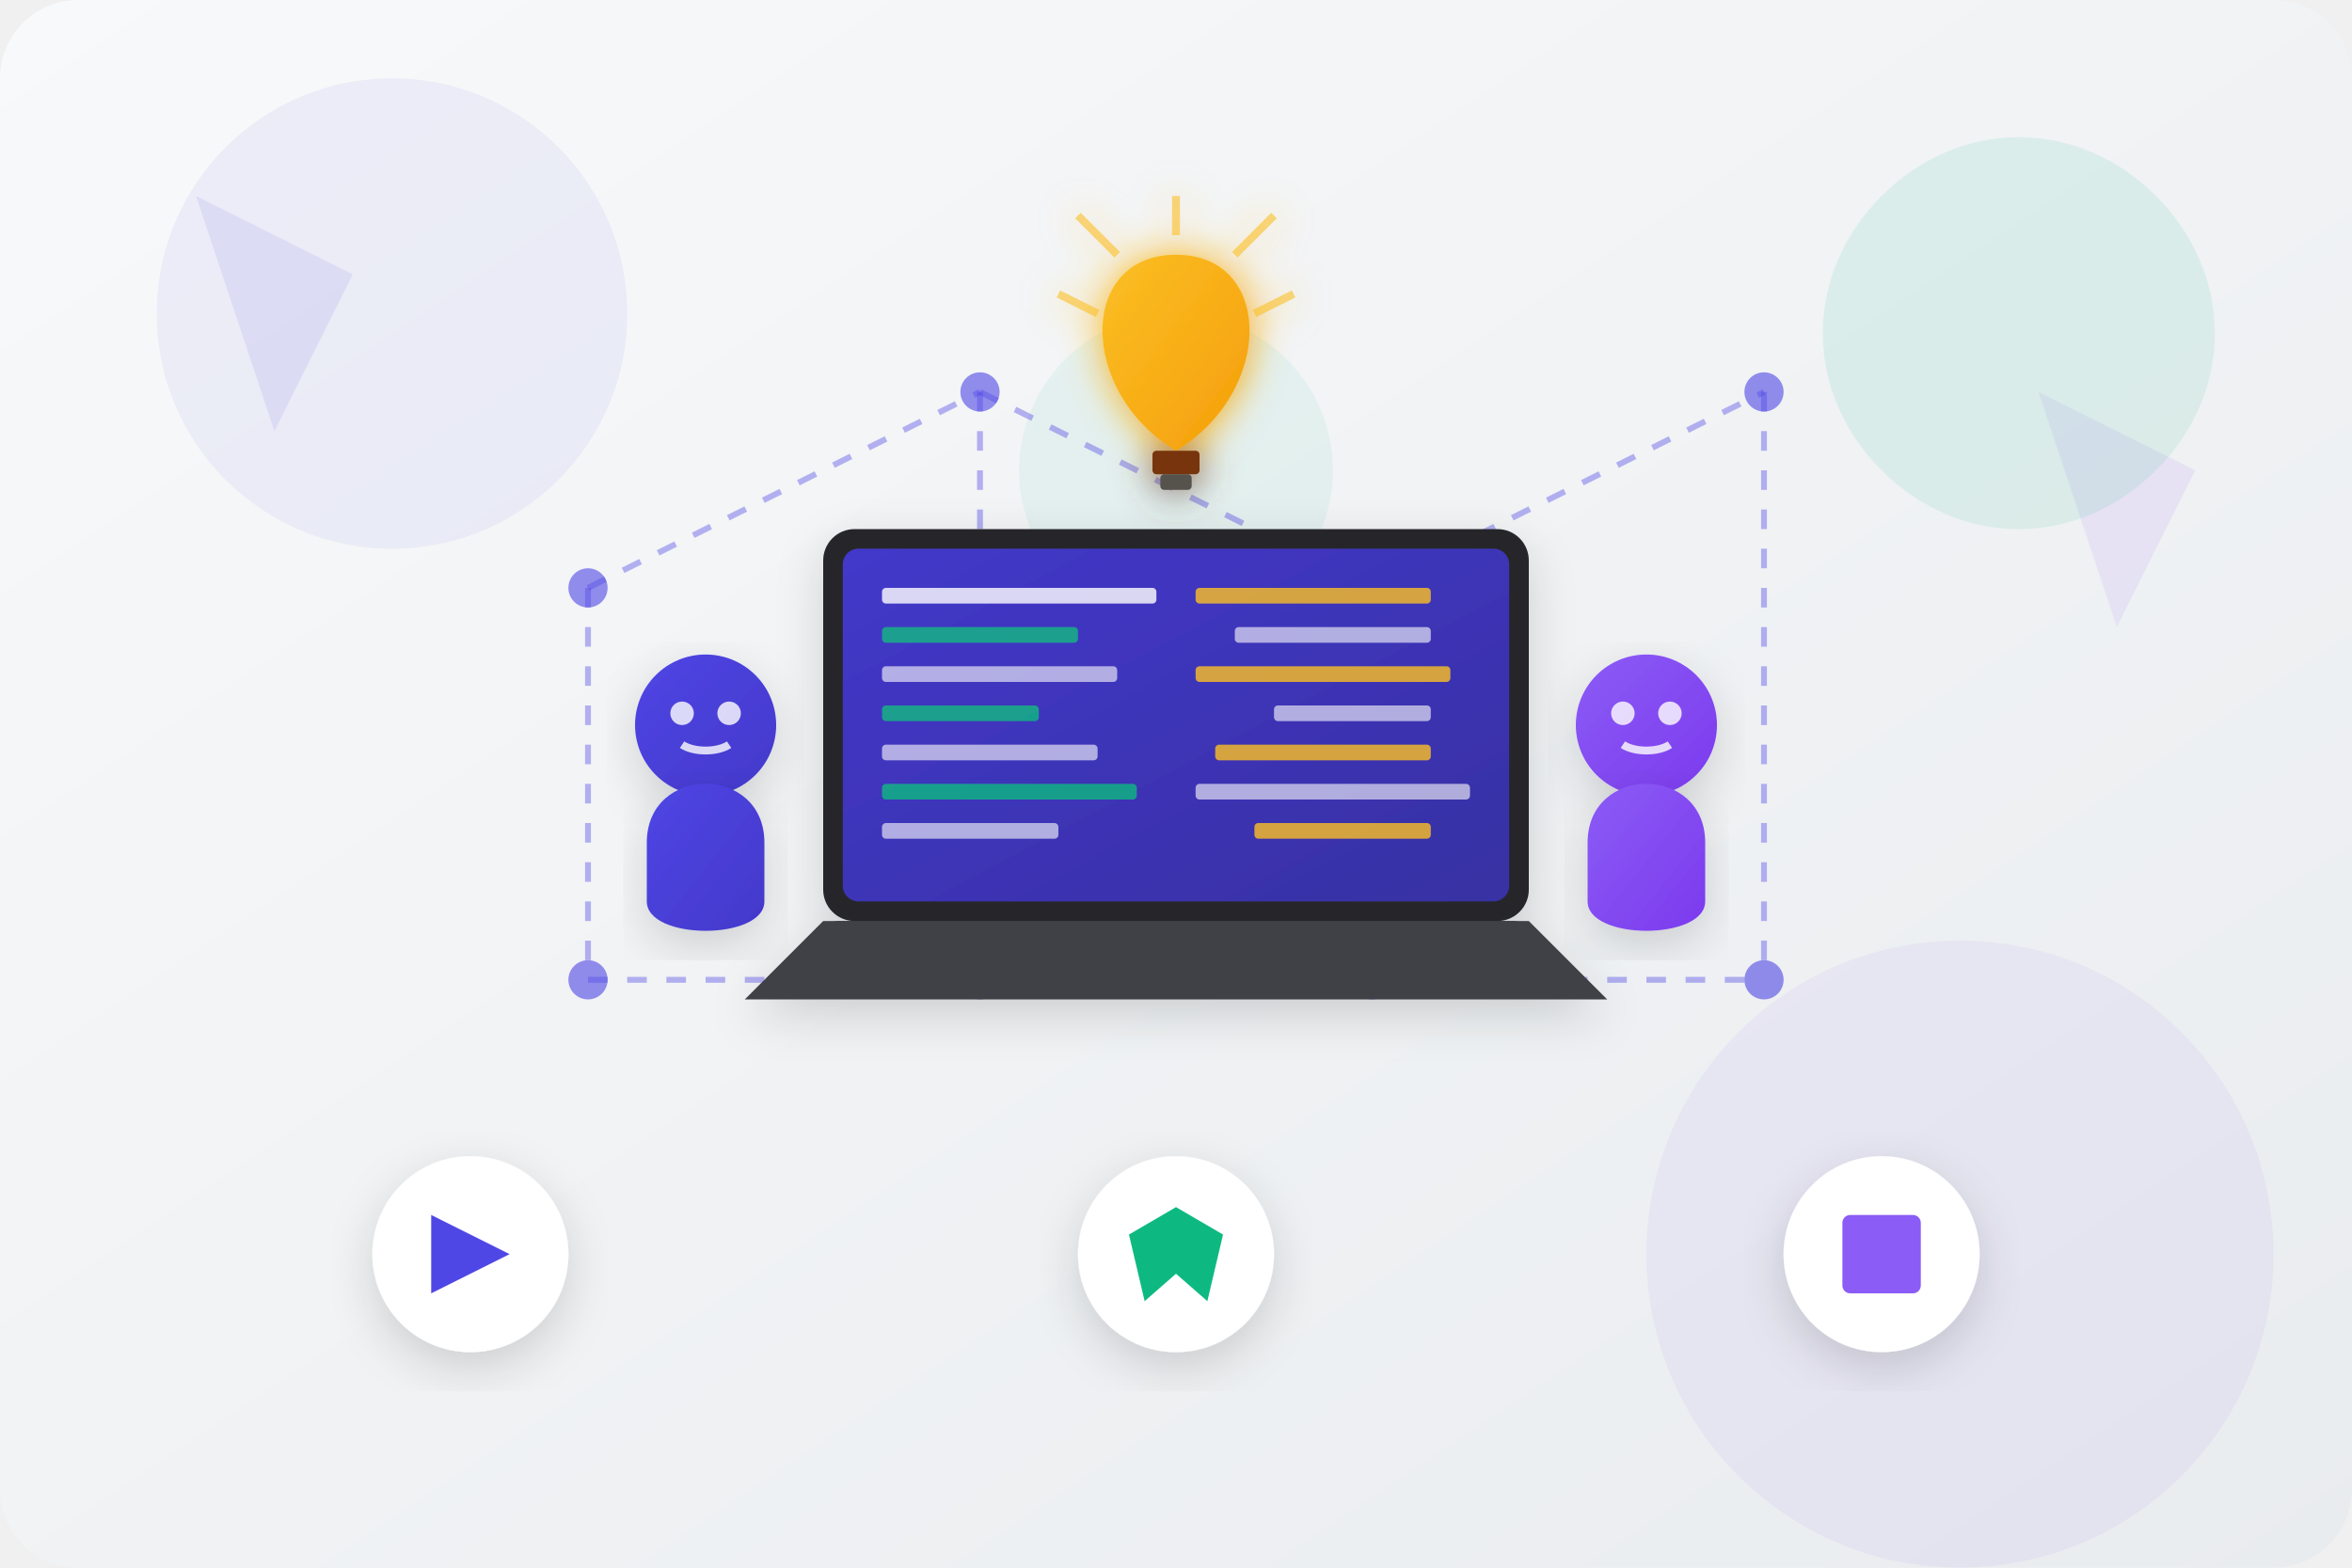
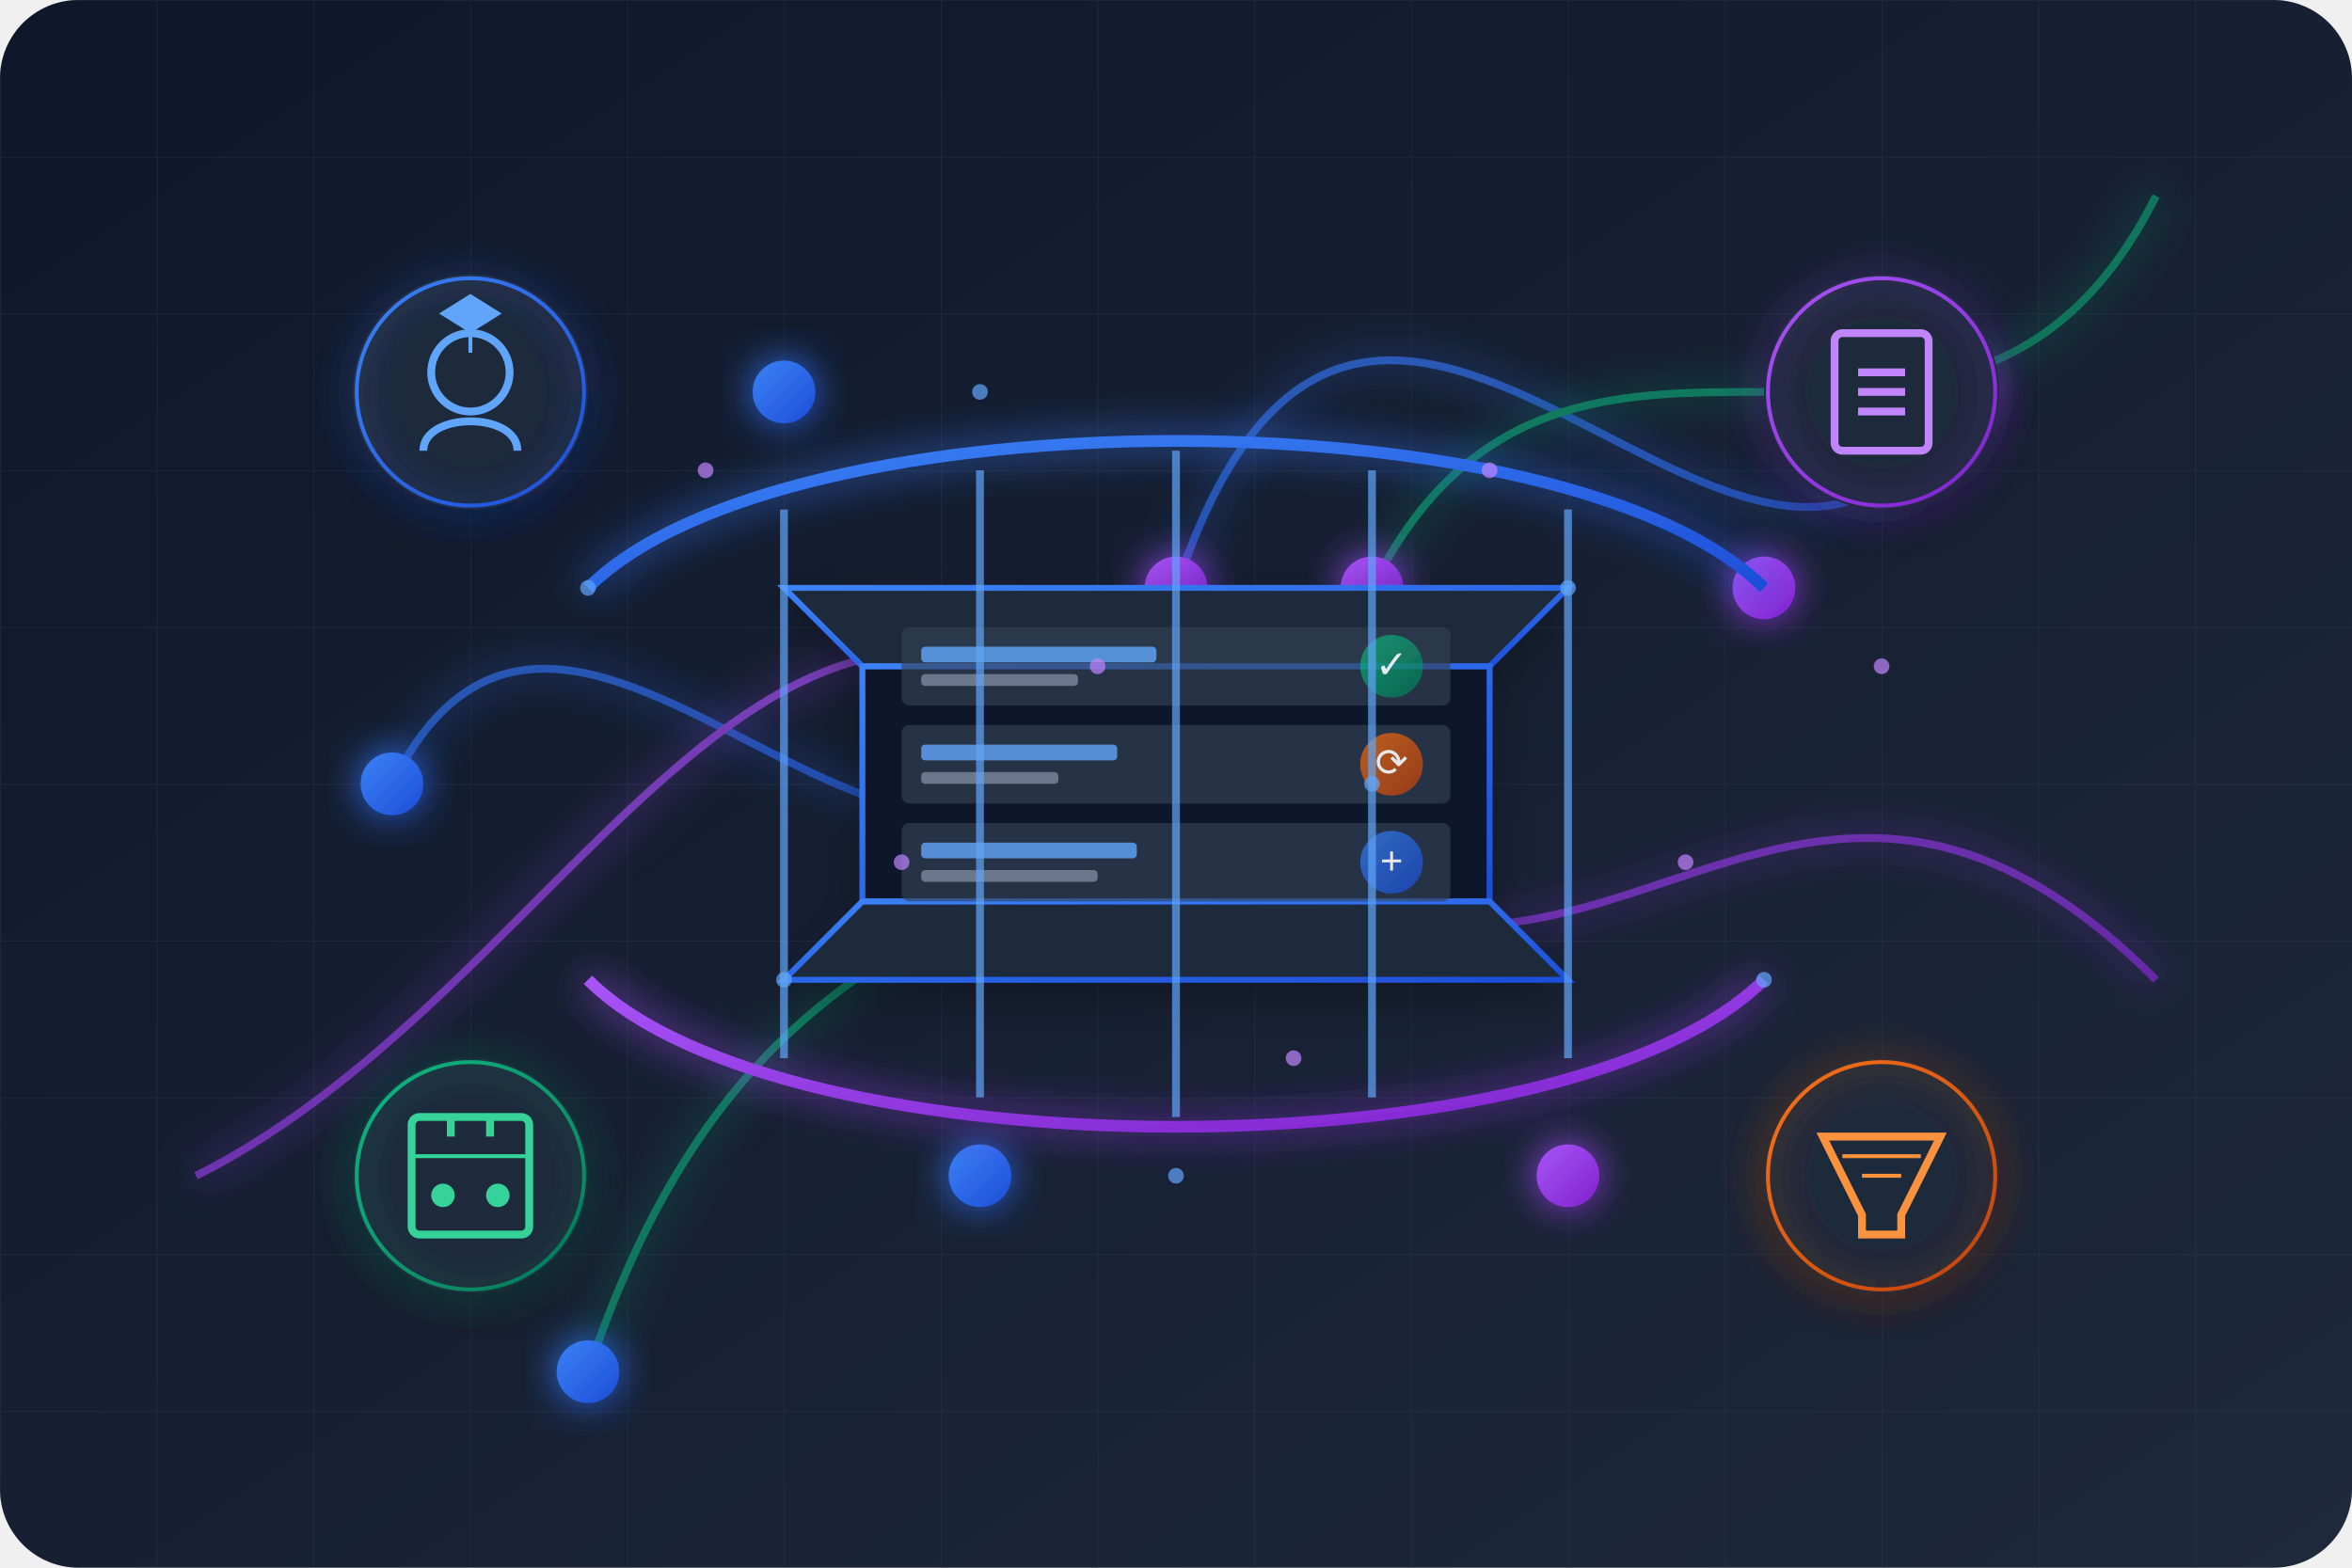
<svg xmlns="http://www.w3.org/2000/svg" width="600" height="400" viewBox="0 0 600 400">
  <defs>
    <linearGradient id="bgGradient" x1="0%" y1="0%" x2="100%" y2="100%">
-       <stop offset="0%" stop-color="#f8f9fa" />
-       <stop offset="100%" stop-color="#e9ecef" />
+       <stop offset="0%" stop-color="#0f172a" />
+       <stop offset="100%" stop-color="#1e293b" />
    </linearGradient>
-     <linearGradient id="laptopScreenGradient" x1="0%" y1="0%" x2="100%" y2="100%">
-       <stop offset="0%" stop-color="#4338ca" />
-       <stop offset="100%" stop-color="#3730a3" />
+     <linearGradient id="blueGradient" x1="0%" y1="0%" x2="100%" y2="100%">
+       <stop offset="0%" stop-color="#3b82f6" />
+       <stop offset="100%" stop-color="#1d4ed8" />
    </linearGradient>
-     <linearGradient id="bulbGradient" x1="0%" y1="0%" x2="100%" y2="100%">
-       <stop offset="0%" stop-color="#fbbf24" />
-       <stop offset="100%" stop-color="#f59e0b" />
+     <linearGradient id="purpleGradient" x1="0%" y1="0%" x2="100%" y2="100%">
+       <stop offset="0%" stop-color="#a855f7" />
+       <stop offset="100%" stop-color="#7e22ce" />
    </linearGradient>
-     <linearGradient id="primaryGradient" x1="0%" y1="0%" x2="100%" y2="100%">
-       <stop offset="0%" stop-color="#4f46e5" />
-       <stop offset="100%" stop-color="#4338ca" />
+     <linearGradient id="greenGradient" x1="0%" y1="0%" x2="100%" y2="100%">
+       <stop offset="0%" stop-color="#10b981" />
+       <stop offset="100%" stop-color="#047857" />
    </linearGradient>
-     <linearGradient id="secondaryGradient" x1="0%" y1="0%" x2="100%" y2="100%">
-       <stop offset="0%" stop-color="#8b5cf6" />
-       <stop offset="100%" stop-color="#7c3aed" />
+     <linearGradient id="orangeGradient" x1="0%" y1="0%" x2="100%" y2="100%">
+       <stop offset="0%" stop-color="#f97316" />
+       <stop offset="100%" stop-color="#c2410c" />
    </linearGradient>
-     <filter id="shadow" x="-20%" y="-20%" width="140%" height="140%">
-       <feDropShadow dx="0" dy="4" stdDeviation="6" flood-opacity="0.15" />
-     </filter>
-     <filter id="glow" x="-20%" y="-20%" width="140%" height="140%">
+     <filter id="glow" x="-50%" y="-50%" width="200%" height="200%">
      <feGaussianBlur stdDeviation="5" result="blur" />
      <feComposite in="SourceGraphic" in2="blur" operator="over" />
    </filter>
+     <filter id="shadow" x="-20%" y="-20%" width="140%" height="140%">
+       <feDropShadow dx="0" dy="4" stdDeviation="6" flood-opacity="0.3" />
+     </filter>
+     <pattern id="gridPattern" width="40" height="40" patternUnits="userSpaceOnUse">
+       <path d="M 40 0 L 0 0 0 40" fill="none" stroke="#334155" stroke-width="0.5" opacity="0.3" />
+     </pattern>
  </defs>
  <rect width="600" height="400" fill="url(#bgGradient)" rx="20" ry="20" />
-   <circle cx="100" cy="80" r="60" fill="#4f46e5" opacity="0.07" />
-   <circle cx="500" cy="320" r="80" fill="#8b5cf6" opacity="0.07" />
-   <circle cx="300" cy="120" r="40" fill="#10b981" opacity="0.07" />
-   <path d="M50,50 L90,70 L70,110 Z" fill="#4f46e5" opacity="0.1" />
-   <path d="M520,100 L560,120 L540,160 Z" fill="#8b5cf6" opacity="0.1" />
-   <path d="M480,50 C500,30 530,30 550,50 C570,70 570,100 550,120 C530,140 500,140 480,120 C460,100 460,70 480,50 Z" fill="#10b981" opacity="0.1" />
-   <line x1="150" y1="150" x2="250" y2="100" stroke="#4f46e5" stroke-width="1.5" stroke-dasharray="5,5" opacity="0.4" />
-   <line x1="250" y1="100" x2="350" y2="150" stroke="#4f46e5" stroke-width="1.5" stroke-dasharray="5,5" opacity="0.4" />
-   <line x1="350" y1="150" x2="450" y2="100" stroke="#4f46e5" stroke-width="1.5" stroke-dasharray="5,5" opacity="0.4" />
-   <line x1="150" y1="150" x2="150" y2="250" stroke="#4f46e5" stroke-width="1.5" stroke-dasharray="5,5" opacity="0.4" />
-   <line x1="250" y1="100" x2="250" y2="250" stroke="#4f46e5" stroke-width="1.5" stroke-dasharray="5,5" opacity="0.4" />
-   <line x1="350" y1="150" x2="350" y2="250" stroke="#4f46e5" stroke-width="1.5" stroke-dasharray="5,5" opacity="0.4" />
-   <line x1="450" y1="100" x2="450" y2="250" stroke="#4f46e5" stroke-width="1.5" stroke-dasharray="5,5" opacity="0.4" />
-   <line x1="150" y1="250" x2="250" y2="250" stroke="#4f46e5" stroke-width="1.5" stroke-dasharray="5,5" opacity="0.4" />
-   <line x1="250" y1="250" x2="350" y2="250" stroke="#4f46e5" stroke-width="1.5" stroke-dasharray="5,5" opacity="0.4" />
-   <line x1="350" y1="250" x2="450" y2="250" stroke="#4f46e5" stroke-width="1.5" stroke-dasharray="5,5" opacity="0.4" />
-   <circle cx="150" cy="150" r="5" fill="#4f46e5" opacity="0.6" />
-   <circle cx="250" cy="100" r="5" fill="#4f46e5" opacity="0.6" />
-   <circle cx="350" cy="150" r="5" fill="#4f46e5" opacity="0.6" />
-   <circle cx="450" cy="100" r="5" fill="#4f46e5" opacity="0.6" />
-   <circle cx="150" cy="250" r="5" fill="#4f46e5" opacity="0.6" />
-   <circle cx="250" cy="250" r="5" fill="#4f46e5" opacity="0.6" />
-   <circle cx="350" cy="250" r="5" fill="#4f46e5" opacity="0.6" />
-   <circle cx="450" cy="250" r="5" fill="#4f46e5" opacity="0.6" />
+   <rect width="600" height="400" fill="url(#gridPattern)" rx="20" ry="20" />
+   <g opacity="0.7">
+     <path d="M100,200 C150,100 250,300 300,150 C350,0 450,200 500,100" stroke="url(#blueGradient)" stroke-width="2" fill="none" filter="url(#glow)" />
+     <path d="M50,300 C150,250 200,100 300,200 C400,300 450,150 550,250" stroke="url(#purpleGradient)" stroke-width="2" fill="none" filter="url(#glow)" />
+     <path d="M150,350 C200,200 300,250 350,150 C400,50 500,150 550,50" stroke="url(#greenGradient)" stroke-width="2" fill="none" filter="url(#glow)" />
+   </g>
+   <g>
+     <circle cx="100" cy="200" r="8" fill="url(#blueGradient)" filter="url(#glow)" />
+     <circle cx="150" cy="350" r="8" fill="url(#blueGradient)" filter="url(#glow)" />
+     <circle cx="200" cy="100" r="8" fill="url(#blueGradient)" filter="url(#glow)" />
+     <circle cx="250" cy="300" r="8" fill="url(#blueGradient)" filter="url(#glow)" />
+     <circle cx="300" cy="150" r="8" fill="url(#purpleGradient)" filter="url(#glow)" />
+     <circle cx="350" cy="150" r="8" fill="url(#purpleGradient)" filter="url(#glow)" />
+     <circle cx="400" cy="300" r="8" fill="url(#purpleGradient)" filter="url(#glow)" />
+     <circle cx="450" cy="150" r="8" fill="url(#purpleGradient)" filter="url(#glow)" />
+     <circle cx="500" cy="100" r="8" fill="url(#purpleGradient)" filter="url(#glow)" />
+   </g>
  <g transform="translate(300, 200)" filter="url(#shadow)">
-     <rect x="-90" y="35" width="180" height="8" rx="4" fill="#27272a" />
-     <path d="M-90,35 L-110,55 L110,55 L90,35 Z" fill="#3f3f46" />
-     <rect x="-90" y="-65" width="180" height="100" rx="8" fill="#27272a" />
-     <rect x="-85" y="-60" width="170" height="90" rx="4" fill="url(#laptopScreenGradient)" />
-     <rect x="-75" y="-50" width="70" height="4" rx="1" fill="#ffffff" opacity="0.8" />
-     <rect x="-75" y="-40" width="50" height="4" rx="1" fill="#10b981" opacity="0.8" />
-     <rect x="-75" y="-30" width="60" height="4" rx="1" fill="#ffffff" opacity="0.6" />
-     <rect x="-75" y="-20" width="40" height="4" rx="1" fill="#10b981" opacity="0.8" />
-     <rect x="-75" y="-10" width="55" height="4" rx="1" fill="#ffffff" opacity="0.6" />
-     <rect x="-75" y="0" width="65" height="4" rx="1" fill="#10b981" opacity="0.8" />
-     <rect x="-75" y="10" width="45" height="4" rx="1" fill="#ffffff" opacity="0.6" />
-     <rect x="5" y="-50" width="60" height="4" rx="1" fill="#fbbf24" opacity="0.8" />
-     <rect x="15" y="-40" width="50" height="4" rx="1" fill="#ffffff" opacity="0.6" />
-     <rect x="5" y="-30" width="65" height="4" rx="1" fill="#fbbf24" opacity="0.8" />
-     <rect x="25" y="-20" width="40" height="4" rx="1" fill="#ffffff" opacity="0.6" />
-     <rect x="10" y="-10" width="55" height="4" rx="1" fill="#fbbf24" opacity="0.8" />
-     <rect x="5" y="0" width="70" height="4" rx="1" fill="#ffffff" opacity="0.6" />
-     <rect x="20" y="10" width="45" height="4" rx="1" fill="#fbbf24" opacity="0.8" />
+     <path d="M-100,-50 L100,-50 L80,-30 L-80,-30 Z" fill="#1e293b" />
+     <path d="M-80,-30 L80,-30 L80,30 L-80,30 Z" fill="#0f172a" />
+     <path d="M-80,30 L80,30 L100,50 L-100,50 Z" fill="#1e293b" />
+     <path d="M-100,-50 L100,-50 L80,-30 L-80,-30 Z" stroke="url(#blueGradient)" stroke-width="1.5" fill="none" />
+     <path d="M-80,-30 L80,-30 L80,30 L-80,30 Z" stroke="url(#blueGradient)" stroke-width="1.5" fill="none" />
+     <path d="M-80,30 L80,30 L100,50 L-100,50 Z" stroke="url(#blueGradient)" stroke-width="1.5" fill="none" />
+     <g opacity="0.9">
+       <rect x="-70" y="-40" width="140" height="20" rx="2" fill="#334155" opacity="0.7" />
+       <rect x="-65" y="-35" width="60" height="4" rx="1" fill="#60a5fa" opacity="0.9" />
+       <rect x="-65" y="-28" width="40" height="3" rx="1" fill="#94a3b8" opacity="0.7" />
+       <circle cx="55" cy="-30" r="8" fill="url(#greenGradient)" opacity="0.8" />
+       <text x="55" y="-27" font-family="Arial" font-size="10" fill="white" text-anchor="middle">✓</text>
+       <rect x="-70" y="-15" width="140" height="20" rx="2" fill="#334155" opacity="0.7" />
+       <rect x="-65" y="-10" width="50" height="4" rx="1" fill="#60a5fa" opacity="0.9" />
+       <rect x="-65" y="-3" width="35" height="3" rx="1" fill="#94a3b8" opacity="0.7" />
+       <circle cx="55" cy="-5" r="8" fill="url(#orangeGradient)" opacity="0.8" />
+       <text x="55" y="-2" font-family="Arial" font-size="10" fill="white" text-anchor="middle">⟳</text>
+       <rect x="-70" y="10" width="140" height="20" rx="2" fill="#334155" opacity="0.7" />
+       <rect x="-65" y="15" width="55" height="4" rx="1" fill="#60a5fa" opacity="0.9" />
+       <rect x="-65" y="22" width="45" height="3" rx="1" fill="#94a3b8" opacity="0.7" />
+       <circle cx="55" cy="20" r="8" fill="url(#blueGradient)" opacity="0.8" />
+       <text x="55" y="23" font-family="Arial" font-size="10" fill="white" text-anchor="middle">+</text>
+     </g>
  </g>
-   <g transform="translate(180, 200)">
-     <circle cx="0" cy="-15" r="18" fill="url(#primaryGradient)" filter="url(#shadow)" />
-     <path d="M-15,15 C-15,-5 15,-5 15,15 L15,30 C15,40 -15,40 -15,30 Z" fill="url(#primaryGradient)" filter="url(#shadow)" />
-     <circle cx="-6" cy="-18" r="3" fill="white" opacity="0.8" />
-     <circle cx="6" cy="-18" r="3" fill="white" opacity="0.8" />
-     <path d="M-6,-10 C-3,-8 3,-8 6,-10" stroke="white" stroke-width="2" fill="none" opacity="0.8" />
+   <g>
+     <g transform="translate(120, 100)" filter="url(#shadow)">
+       <circle cx="0" cy="0" r="30" fill="#1e293b" />
+       <circle cx="0" cy="0" r="29" stroke="url(#blueGradient)" stroke-width="1" fill="none" filter="url(#glow)" />
+       <circle cx="0" cy="-5" r="10" fill="none" stroke="#60a5fa" stroke-width="2" />
+       <path d="M-12,15 C-12,5 12,5 12,15" fill="none" stroke="#60a5fa" stroke-width="2" />
+       <path d="M-8,-20 L0,-25 L8,-20 L0,-15 Z" fill="#60a5fa" />
+       <line x1="0" y1="-15" x2="0" y2="-10" stroke="#60a5fa" stroke-width="1" />
+     </g>
+     <g transform="translate(480, 100)" filter="url(#shadow)">
+       <circle cx="0" cy="0" r="30" fill="#1e293b" />
+       <circle cx="0" cy="0" r="29" stroke="url(#purpleGradient)" stroke-width="1" fill="none" filter="url(#glow)" />
+       <rect x="-12" y="-15" width="24" height="30" rx="2" fill="none" stroke="#c084fc" stroke-width="2" />
+       <line x1="-6" y1="-5" x2="6" y2="-5" stroke="#c084fc" stroke-width="2" />
+       <line x1="-6" y1="0" x2="6" y2="0" stroke="#c084fc" stroke-width="2" />
+       <line x1="-6" y1="5" x2="6" y2="5" stroke="#c084fc" stroke-width="2" />
+     </g>
+     <g transform="translate(120, 300)" filter="url(#shadow)">
+       <circle cx="0" cy="0" r="30" fill="#1e293b" />
+       <circle cx="0" cy="0" r="29" stroke="url(#greenGradient)" stroke-width="1" fill="none" filter="url(#glow)" />
+       <rect x="-15" y="-15" width="30" height="30" rx="2" fill="none" stroke="#34d399" stroke-width="2" />
+       <line x1="-15" y1="-5" x2="15" y2="-5" stroke="#34d399" stroke-width="1" />
+       <line x1="-5" y1="-15" x2="-5" y2="-10" stroke="#34d399" stroke-width="2" />
+       <line x1="5" y1="-15" x2="5" y2="-10" stroke="#34d399" stroke-width="2" />
+       <circle cx="-7" cy="5" r="3" fill="#34d399" />
+       <circle cx="7" cy="5" r="3" fill="#34d399" />
+     </g>
+     <g transform="translate(480, 300)" filter="url(#shadow)">
+       <circle cx="0" cy="0" r="30" fill="#1e293b" />
+       <circle cx="0" cy="0" r="29" stroke="url(#orangeGradient)" stroke-width="1" fill="none" filter="url(#glow)" />
+       <path d="M-15,-10 L15,-10 L5,10 L5,15 L-5,15 L-5,10 Z" fill="none" stroke="#fb923c" stroke-width="2" />
+       <line x1="-10" y1="-5" x2="10" y2="-5" stroke="#fb923c" stroke-width="1" />
+       <line x1="-5" y1="0" x2="5" y2="0" stroke="#fb923c" stroke-width="1" />
+     </g>
  </g>
-   <g transform="translate(420, 200)">
-     <circle cx="0" cy="-15" r="18" fill="url(#secondaryGradient)" filter="url(#shadow)" />
-     <path d="M-15,15 C-15,-5 15,-5 15,15 L15,30 C15,40 -15,40 -15,30 Z" fill="url(#secondaryGradient)" filter="url(#shadow)" />
-     <circle cx="-6" cy="-18" r="3" fill="white" opacity="0.8" />
-     <circle cx="6" cy="-18" r="3" fill="white" opacity="0.8" />
-     <path d="M-6,-10 C-3,-8 3,-8 6,-10" stroke="white" stroke-width="2" fill="none" opacity="0.8" />
+   <g transform="translate(300, 200)">
+     <path d="M-150,-50 C-100,-100 100,-100 150,-50" stroke="url(#blueGradient)" stroke-width="3" fill="none" filter="url(#glow)" />
+     <path d="M-150,50 C-100,100 100,100 150,50" stroke="url(#purpleGradient)" stroke-width="3" fill="none" filter="url(#glow)" />
+     <line x1="-100" y1="-70" x2="-100" y2="70" stroke="#60a5fa" stroke-width="2" opacity="0.7" />
+     <line x1="-50" y1="-80" x2="-50" y2="80" stroke="#60a5fa" stroke-width="2" opacity="0.7" />
+     <line x1="0" y1="-85" x2="0" y2="85" stroke="#60a5fa" stroke-width="2" opacity="0.7" />
+     <line x1="50" y1="-80" x2="50" y2="80" stroke="#60a5fa" stroke-width="2" opacity="0.7" />
+     <line x1="100" y1="-70" x2="100" y2="70" stroke="#60a5fa" stroke-width="2" opacity="0.7" />
  </g>
-   <g transform="translate(300, 100)" filter="url(#glow)">
-     <path d="M0,-35 C-25,-35 -25,0 0,15 C25,0 25,-35 0,-35" fill="url(#bulbGradient)" />
-     <rect x="-6" y="15" width="12" height="6" rx="1" fill="#78350f" />
-     <rect x="-4" y="21" width="8" height="4" rx="1" fill="#57534e" />
-     <path d="M0,-40 L0,-50" stroke="#fbbf24" stroke-width="2" opacity="0.6" />
-     <path d="M-15,-35 L-25,-45" stroke="#fbbf24" stroke-width="2" opacity="0.6" />
-     <path d="M15,-35 L25,-45" stroke="#fbbf24" stroke-width="2" opacity="0.6" />
-     <path d="M-20,-20 L-30,-25" stroke="#fbbf24" stroke-width="2" opacity="0.6" />
-     <path d="M20,-20 L30,-25" stroke="#fbbf24" stroke-width="2" opacity="0.6" />
-   </g>
-   <g transform="translate(120, 320)" filter="url(#shadow)">
-     <circle cx="0" cy="0" r="25" fill="white" />
-     <path d="M-10,-10 L-10,10 L10,0 Z" fill="#4f46e5" />
-   </g>
-   <g transform="translate(480, 320)" filter="url(#shadow)">
-     <circle cx="0" cy="0" r="25" fill="white" />
-     <rect x="-10" y="-10" width="20" height="20" rx="2" fill="#8b5cf6" />
-   </g>
-   <g transform="translate(300, 320)" filter="url(#shadow)">
-     <circle cx="0" cy="0" r="25" fill="white" />
-     <path d="M-12,-5 L0,-12 L12,-5 L8,12 L0,5 L-8,12 Z" fill="#10b981" />
+   <g opacity="0.7">
+     <circle cx="150" cy="150" r="2" fill="#60a5fa" />
+     <circle cx="200" cy="250" r="2" fill="#60a5fa" />
+     <circle cx="250" cy="100" r="2" fill="#60a5fa" />
+     <circle cx="300" cy="300" r="2" fill="#60a5fa" />
+     <circle cx="350" cy="200" r="2" fill="#60a5fa" />
+     <circle cx="400" cy="150" r="2" fill="#60a5fa" />
+     <circle cx="450" cy="250" r="2" fill="#60a5fa" />
+     <circle cx="180" cy="120" r="2" fill="#c084fc" />
+     <circle cx="230" cy="220" r="2" fill="#c084fc" />
+     <circle cx="280" cy="170" r="2" fill="#c084fc" />
+     <circle cx="330" cy="270" r="2" fill="#c084fc" />
+     <circle cx="380" cy="120" r="2" fill="#c084fc" />
+     <circle cx="430" cy="220" r="2" fill="#c084fc" />
+     <circle cx="480" cy="170" r="2" fill="#c084fc" />
  </g>
</svg>
